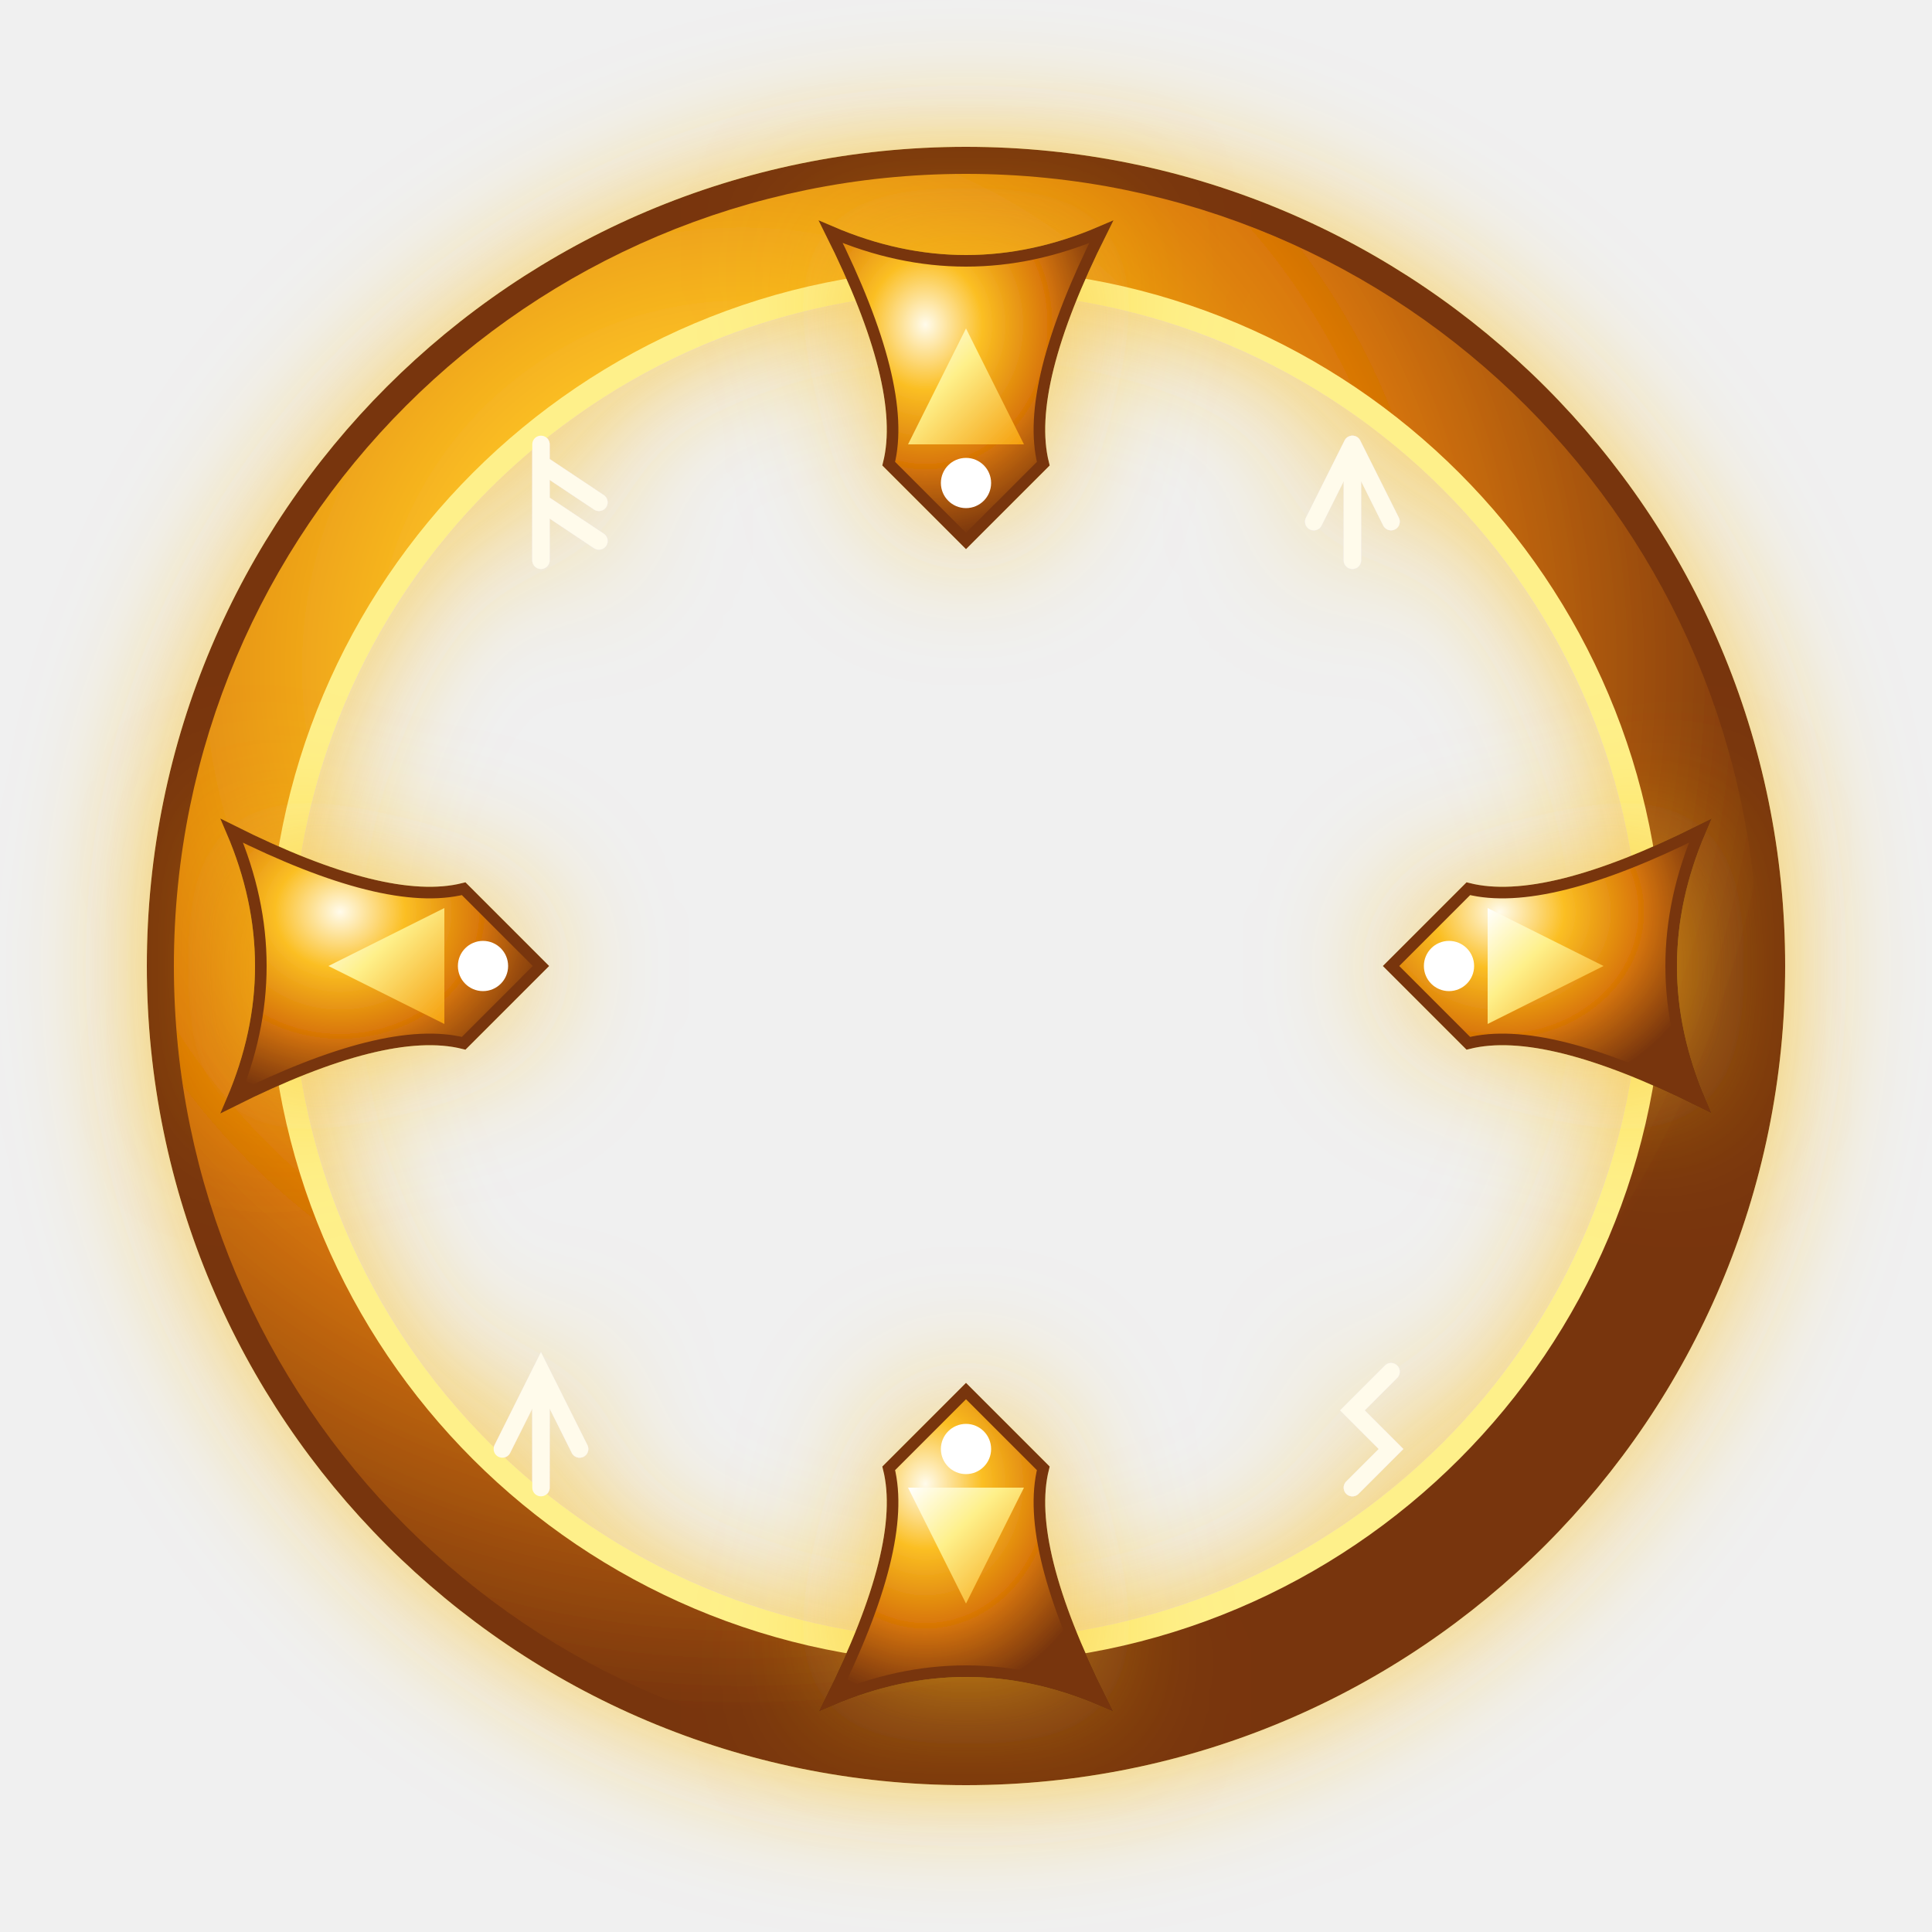
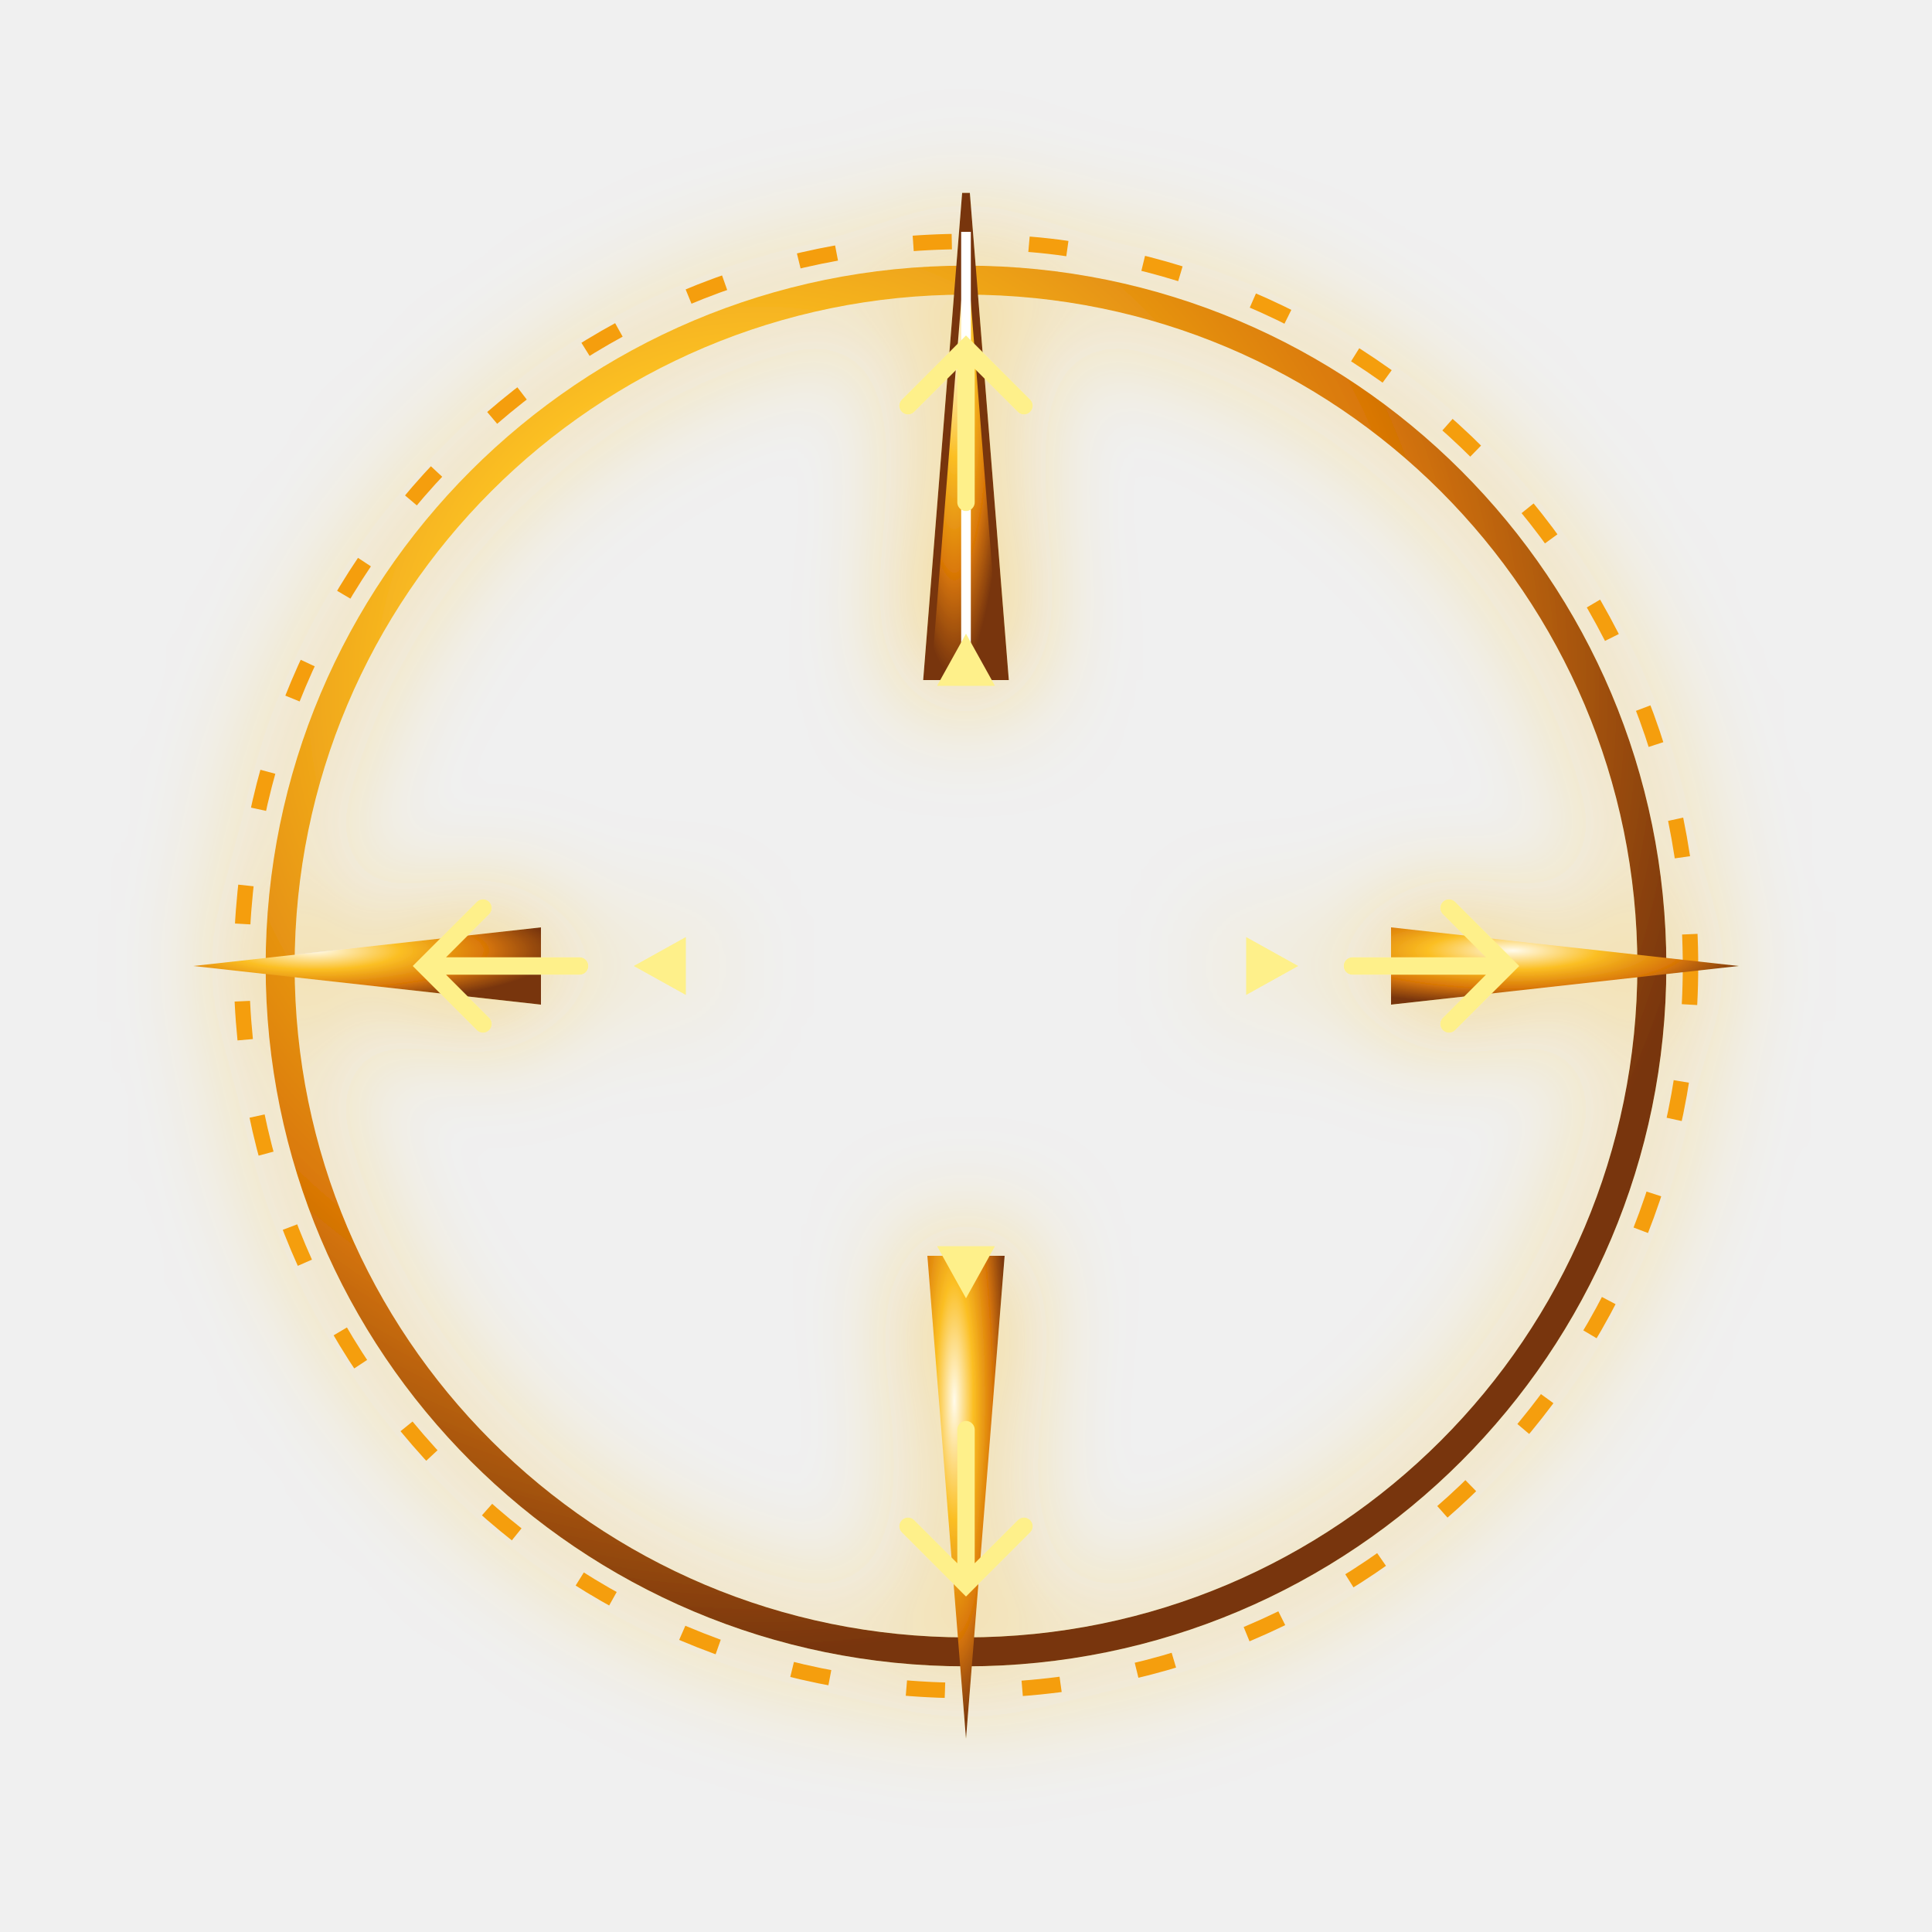
<svg xmlns="http://www.w3.org/2000/svg" viewBox="0 0 100 100" fill="none">
  <defs>
-     <radialGradient id="solarGold" cx="35%" cy="30%" r="70%">
+     <radialGradient id="solarFine" cx="35%" cy="30%" r="70%">
      <stop offset="0%" stop-color="#fffbeb" />
-       <stop offset="30%" stop-color="#fbbf24" />
-       <stop offset="65%" stop-color="#d97706" />
+       <stop offset="35%" stop-color="#fbbf24" />
+       <stop offset="70%" stop-color="#d97706" />
      <stop offset="100%" stop-color="#78350f" />
    </radialGradient>
-     <linearGradient id="runeGlowGrad" x1="0" y1="0" x2="1" y2="1">
-       <stop offset="0%" stop-color="#ffffff" />
-       <stop offset="40%" stop-color="#fef08a" />
-       <stop offset="100%" stop-color="#f59e0b" />
-     </linearGradient>
    <filter id="runeAura" x="-25%" y="-25%" width="150%" height="150%">
      <feDropShadow dx="0" dy="1" stdDeviation="1.5" flood-color="#000" flood-opacity="0.8" />
-       <feDropShadow dx="0" dy="0" stdDeviation="3.5" flood-color="#fbbf24" flood-opacity="0.75" />
+       <feDropShadow dx="0" dy="0" stdDeviation="3" flood-color="#fbbf24" flood-opacity="0.75" />
    </filter>
  </defs>
  <g filter="url(#runeAura)">
-     <circle cx="50" cy="50" r="41.5" stroke="#78350f" stroke-width="1.8" />
-     <circle cx="50" cy="50" r="38.5" stroke="url(#solarGold)" stroke-width="5" />
-     <circle cx="50" cy="50" r="35.5" stroke="#fef08a" stroke-width="1.2" />
-     <path d="M72,27 L70,23 M70,23 L68,27 M70,23 L70,29" stroke="#fffbeb" stroke-width="0.9" stroke-linecap="round" />
-     <path d="M72,71 L70,73 L72,75 L70,77" stroke="#fffbeb" stroke-width="0.9" stroke-linecap="round" />
-     <path d="M30,75 L28,71 L26,75 M28,71 L28,77" stroke="#fffbeb" stroke-width="0.9" stroke-linecap="round" />
-     <path d="M28,23 L28,29 M28,24 L31,26 M28,26 L31,28" stroke="#fffbeb" stroke-width="0.9" stroke-linecap="round" />
-   </g>
-   <g filter="url(#runeAura)">
-     <path d="M43,12 Q47,20 46,24 L50,28 L54,24 Q53,20 57,12 Q50,15 43,12 Z" fill="url(#solarGold)" stroke="#78350f" stroke-width="0.6" />
-     <polygon points="50,17 47,23 53,23" fill="url(#runeGlowGrad)" />
-     <circle cx="50" cy="25" r="1.3" fill="#ffffff" />
-     <path d="M43,88 Q47,80 46,76 L50,72 L54,76 Q53,80 57,88 Q50,85 43,88 Z" fill="url(#solarGold)" stroke="#78350f" stroke-width="0.6" />
-     <polygon points="50,83 47,77 53,77" fill="url(#runeGlowGrad)" />
-     <circle cx="50" cy="75" r="1.3" fill="#ffffff" />
-     <path d="M12,43 Q20,47 24,46 L28,50 L24,54 Q20,53 12,57 Q15,50 12,43 Z" fill="url(#solarGold)" stroke="#78350f" stroke-width="0.6" />
-     <polygon points="17,50 23,47 23,53" fill="url(#runeGlowGrad)" />
-     <circle cx="25" cy="50" r="1.3" fill="#ffffff" />
-     <path d="M88,43 Q80,47 76,46 L72,50 L76,54 Q80,53 88,57 Q85,50 88,43 Z" fill="url(#solarGold)" stroke="#78350f" stroke-width="0.6" />
-     <polygon points="83,50 77,47 77,53" fill="url(#runeGlowGrad)" />
-     <circle cx="75" cy="50" r="1.3" fill="#ffffff" />
+     <circle cx="50" cy="50" r="35.5" stroke="url(#solarFine)" stroke-width="1.5" />
+     <circle cx="50" cy="50" r="37.5" stroke="#f59e0b" stroke-width="0.8" stroke-dasharray="2 4" />
+     <path d="M48,35 L50,10 L52,35 Z" fill="url(#solarFine)" stroke="#78350f" stroke-width="0.4" />
+     <line x1="50" y1="35" x2="50" y2="12" stroke="#ffffff" stroke-width="0.5" />
+     <path d="M68,32 L83,17 L72,28 Z" fill="url(#solarFine)" />
+     <path d="M72,48 L90,50 L72,52 Z" fill="url(#solarFine)" />
+     <path d="M68,68 L83,83 L72,72 Z" fill="url(#solarFine)" />
+     <path d="M48,65 L50,90 L52,65 Z" fill="url(#solarFine)" />
+     <path d="M32,68 L17,83 L28,72 Z" fill="url(#solarFine)" />
+     <path d="M28,48 L10,50 L28,52 Z" fill="url(#solarFine)" />
+     <path d="M32,32 L17,17 L28,28 Z" fill="url(#solarFine)" />
+     <path d="M50,18 L50,26 M47,21 L50,18 L53,21" stroke="#fef08a" stroke-width="0.9" stroke-linecap="round" />
+     <path d="M78,50 L70,50 M75,47 L78,50 L75,53" stroke="#fef08a" stroke-width="0.9" stroke-linecap="round" />
+     <path d="M50,82 L50,74 M47,79 L50,82 L53,79" stroke="#fef08a" stroke-width="0.9" stroke-linecap="round" />
+     <path d="M22,50 L30,50 M25,47 L22,50 L25,53" stroke="#fef08a" stroke-width="0.9" stroke-linecap="round" />
+     <polygon points="48.5,35.5 50,32.8 51.5,35.5" fill="#fef08a" />
+     <polygon points="64.5,48.5 67.2,50 64.5,51.5" fill="#fef08a" />
+     <polygon points="48.5,64.5 50,67.2 51.5,64.5" fill="#fef08a" />
+     <polygon points="35.5,48.5 32.8,50 35.5,51.5" fill="#fef08a" />
  </g>
</svg>
